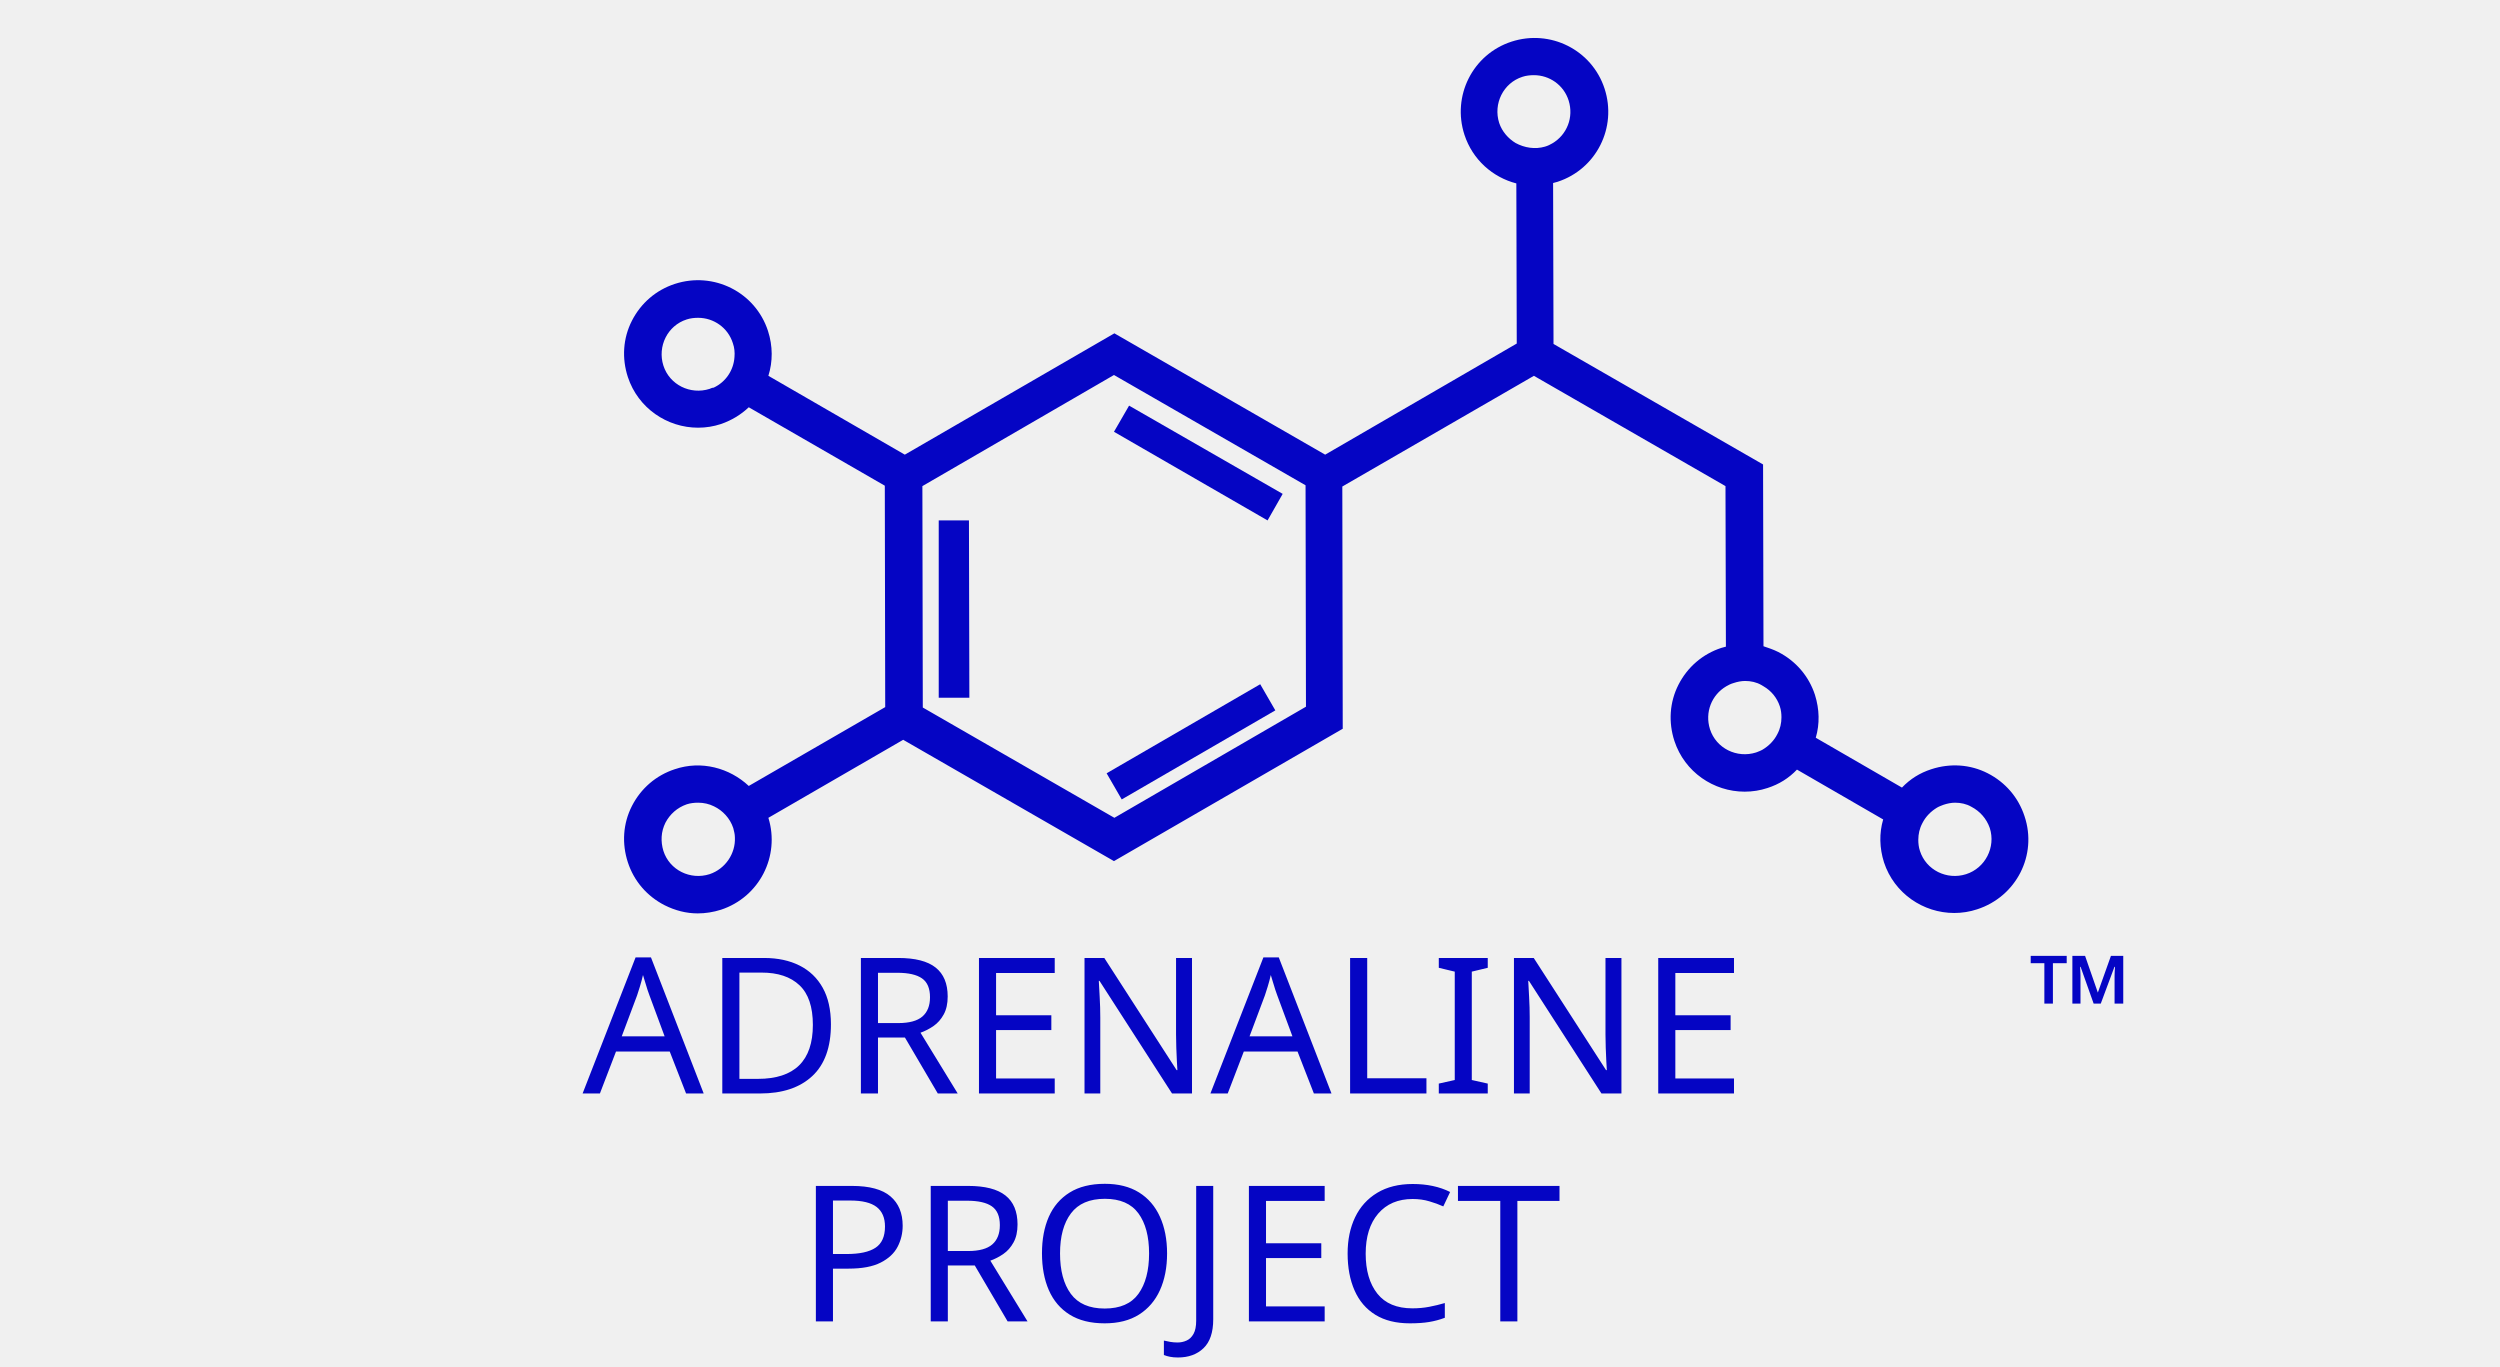
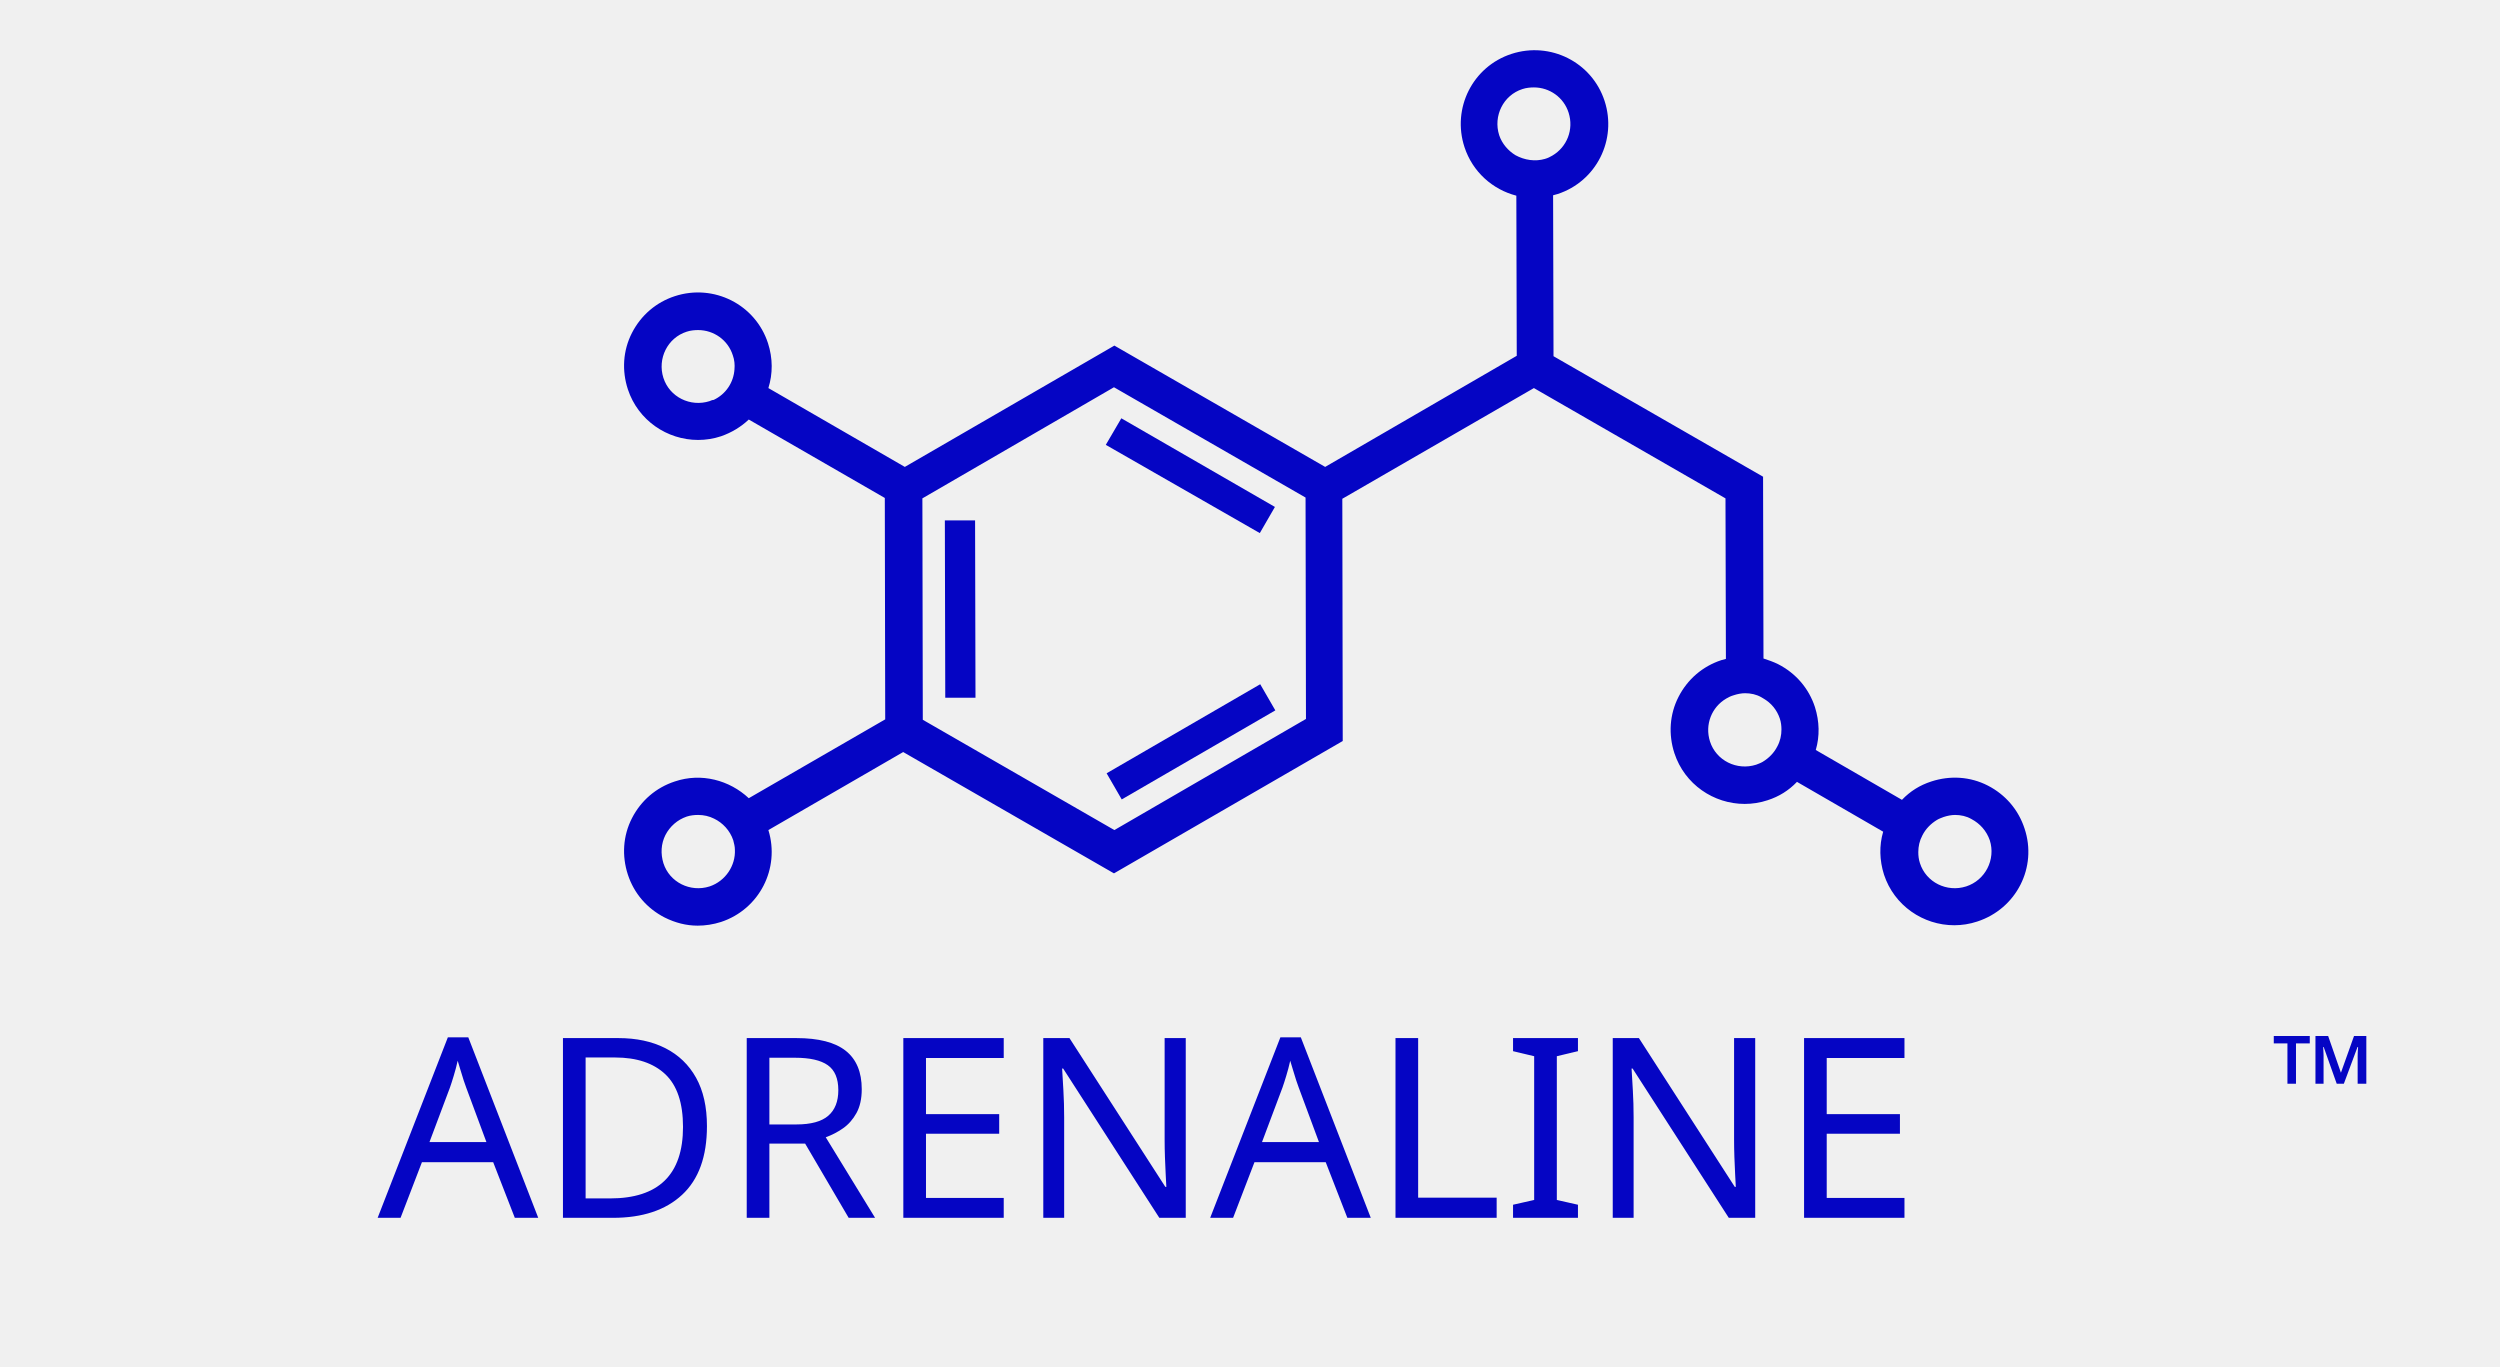
<svg xmlns="http://www.w3.org/2000/svg" version="1.1" id="Layer_1" x="0px" y="0px" viewBox="0 0 612 334.6" style="enable-background:new 0 0 612 334.6;" xml:space="preserve">
  <style type="text/css">
	.st0{fill:#FFFFFF;}
	.st1{fill:#231F20;}
	.st2{fill:none;stroke:#231F20;stroke-width:1.053;stroke-miterlimit:10;}
	.st3{fill:none;stroke:#000000;stroke-width:2.5;stroke-linejoin:round;}
	.st4{fill:#0505C4;}
	.st5{font-family:'Orbitron-Bold';}
- 	.st6{font-size:46.474px;}
+ 	.st6{font-size:61.628px;}
	.st7{font-family:'Roboto-Bold';}
	.st8{font-size:33.12px;}
	.st9{letter-spacing:3;}
</style>
-   <polygon class="st4" points="314,120.9 276.4,99.3 272.7,105.7 310.3,127.4 314,120.9 " />
+   <polygon class="st4" points="312.1,124.1 274.5,102.4 270.7,108.9 308.4,130.5 312.1,124.1 " />
  <polygon class="st4" points="270.9,189.3 274.6,195.7 312.2,173.9 308.5,167.5 270.9,189.3 " />
-   <polygon class="st4" points="229.8,127.4 229.8,170.8 237.3,170.8 237.2,127.4 229.8,127.4 " />
-   <path class="st4" d="M495.6,199.8c-1.5-4.6-4.7-8.3-9-10.5c-4.3-2.2-9.2-2.5-13.8-1c-2.8,0.9-5.2,2.4-7.2,4.5l-21.1-12.2  c1-3.4,0.9-7-0.2-10.5c-1.5-4.6-4.7-8.3-9-10.5c-1.2-0.6-2.4-1-3.6-1.4l-0.1-44.5l-51.3-29.5l-0.1-39.4c0.4-0.1,0.7-0.2,1.1-0.3  c9.5-3.1,14.6-13.3,11.5-22.8c-3.1-9.5-13.3-14.6-22.8-11.5c-9.5,3.1-14.6,13.3-11.5,22.8c2,6.1,6.9,10.4,12.7,11.9l0.1,39.2  l-46.9,27.2l-51.6-29.7l-51.3,29.7L188.1,92c1.1-3.5,1.1-7.3-0.1-11v0c-3.1-9.5-13.3-14.6-22.8-11.5c-4.6,1.5-8.3,4.7-10.5,9  c-2.2,4.3-2.5,9.2-1,13.8c2.5,7.6,9.6,12.4,17.2,12.4c1.9,0,3.8-0.3,5.6-0.9c2.6-0.9,4.9-2.3,6.8-4.1l33.3,19.2l0.1,54.2l-33.4,19.3  c-4.7-4.4-11.6-6.3-18.1-4.1c-4.6,1.5-8.3,4.7-10.5,9c-2.2,4.3-2.5,9.2-1,13.8c1.5,4.6,4.7,8.3,9,10.5c2.6,1.3,5.3,2,8.1,2  c1.9,0,3.8-0.3,5.7-0.9c9.4-3.1,14.5-13.1,11.6-22.5l33-19.1l51.6,29.7l56-32.4l-0.1-59.3l46.9-27.1l46.9,27l0.1,39.3  c-0.4,0.1-0.7,0.2-1.1,0.3c-4.6,1.5-8.3,4.7-10.5,9c-2.2,4.3-2.5,9.2-1,13.8c2.5,7.6,9.6,12.4,17.2,12.4c1.9,0,3.8-0.3,5.6-0.9  c2.8-0.9,5.2-2.4,7.2-4.5l21.1,12.2c-1,3.4-0.9,7,0.2,10.5c2.5,7.6,9.6,12.4,17.2,12.4c1.9,0,3.8-0.3,5.6-0.9  C493.6,219.5,498.8,209.3,495.6,199.8L495.6,199.8z M173.7,95.2c-4.7,1.5-9.8-1-11.3-5.7c-1.5-4.7,1-9.8,5.7-11.3  c0.9-0.3,1.9-0.4,2.8-0.4c3.8,0,7.3,2.4,8.5,6.2v0c0.4,1.1,0.5,2.3,0.4,3.4c-0.2,3.2-2.1,6.1-5.1,7.5  C174.3,94.9,174,95.1,173.7,95.2L173.7,95.2z M173.7,214c-4.7,1.5-9.8-1-11.3-5.7c-0.7-2.3-0.6-4.7,0.5-6.9c1.1-2.1,2.9-3.7,5.2-4.5  c0.9-0.3,1.9-0.4,2.8-0.4c1.4,0,2.7,0.3,3.9,0.9c2.1,1,3.9,2.9,4.7,5.3c0.2,0.8,0.4,1.5,0.4,2.3C180.1,208.9,177.6,212.7,173.7,214  L173.7,214z M272.8,200.2l-46.9-27l-0.1-54.2l46.9-27.2l46.9,27l0.1,54.2L272.8,200.2L272.8,200.2z M371,35c-1.8-1.1-3.3-2.8-4-4.9  c-1.5-4.7,1-9.8,5.7-11.3c0.9-0.3,1.9-0.4,2.8-0.4c3.8,0,7.3,2.4,8.5,6.2c1.3,4.1-0.4,8.4-4,10.5c-0.5,0.3-1.1,0.6-1.8,0.8  C375.8,36.6,373.2,36.2,371,35L371,35z M429.9,184.2c-4.7,1.5-9.8-1-11.3-5.7c-1.3-4.1,0.4-8.4,4-10.5c0.5-0.3,1.1-0.6,1.8-0.8  c0.9-0.3,1.9-0.5,2.8-0.5c1.4,0,2.8,0.3,4,1c0.2,0.1,0.3,0.2,0.5,0.3c1.9,1.1,3.3,2.8,4,4.9v0c0.3,0.9,0.4,1.8,0.4,2.7  c0,1.4-0.3,2.8-1,4.1c-0.8,1.6-2.1,2.9-3.6,3.8C431,183.8,430.4,184,429.9,184.2L429.9,184.2z M481.3,214c-4.7,1.5-9.8-1-11.3-5.7  c-0.3-0.9-0.4-1.8-0.4-2.7c0-1.4,0.3-2.8,1-4.1c0.8-1.6,2.1-2.9,3.6-3.8c0.5-0.3,1.1-0.5,1.6-0.7c0.9-0.3,1.9-0.5,2.8-0.5  c1.4,0,2.8,0.3,4,1c2.1,1.1,3.7,2.9,4.5,5.2v0C488.6,207.4,486,212.5,481.3,214L481.3,214z" />
-   <text transform="matrix(1 0 0 1 142.6228 267.6835)">
-     <tspan x="0" y="0" class="st4 st5 st6">ADRENALINE </tspan>
-     <tspan x="52.6" y="55.8" class="st4 st5 st6">PROJECT</tspan>
-   </text>
-   <text transform="matrix(1 0 0 1 496.5527 257.6581)" class="st4 st7 st8 st9">™</text>
+   <polygon class="st4" points="231.3,127.4 231.4,170.8 238.8,170.8 238.7,127.4 231.3,127.4 " />
+   <path class="st4" d="M495.6,202.8c-1.5-4.6-4.7-8.3-9-10.5c-4.3-2.2-9.2-2.5-13.8-1c-2.8,0.9-5.2,2.4-7.2,4.5l-21.1-12.2  c1-3.4,0.9-7-0.2-10.5c-1.5-4.6-4.7-8.3-9-10.5c-1.2-0.6-2.4-1-3.6-1.4l-0.1-44.5l-51.3-29.5l-0.1-39.4c0.4-0.1,0.7-0.2,1.1-0.3  c9.5-3.1,14.6-13.3,11.5-22.8c-3.1-9.5-13.3-14.6-22.8-11.5c-9.5,3.1-14.6,13.3-11.5,22.8c2,6.1,6.9,10.4,12.7,11.9l0.1,39.2  l-46.9,27.2l-51.6-29.7l-51.3,29.7L188.1,95c1.1-3.5,1.1-7.3-0.1-11v0c-3.1-9.5-13.3-14.6-22.8-11.5c-4.6,1.5-8.3,4.7-10.5,9  c-2.2,4.3-2.5,9.2-1,13.8c2.5,7.6,9.6,12.4,17.2,12.4c1.9,0,3.8-0.3,5.6-0.9c2.6-0.9,4.9-2.3,6.8-4.1l33.3,19.2l0.1,54.2l-33.4,19.3  c-4.7-4.4-11.6-6.3-18.1-4.1c-4.6,1.5-8.3,4.7-10.5,9c-2.2,4.3-2.5,9.2-1,13.8c1.5,4.6,4.7,8.3,9,10.5c2.6,1.3,5.3,2,8.1,2  c1.9,0,3.8-0.3,5.7-0.9c9.4-3.1,14.5-13.1,11.6-22.5l33-19.1l51.6,29.7l56-32.4l-0.1-59.3l46.9-27.1l46.9,27l0.1,39.3  c-0.4,0.1-0.7,0.2-1.1,0.3c-4.6,1.5-8.3,4.7-10.5,9c-2.2,4.3-2.5,9.2-1,13.8c2.5,7.6,9.6,12.4,17.2,12.4c1.9,0,3.8-0.3,5.6-0.9  c2.8-0.9,5.2-2.4,7.2-4.5l21.1,12.2c-1,3.4-0.9,7,0.2,10.5c2.5,7.6,9.6,12.4,17.2,12.4c1.9,0,3.8-0.3,5.6-0.9  C493.6,222.5,498.8,212.3,495.6,202.8L495.6,202.8z M173.7,98.2c-4.7,1.5-9.8-1-11.3-5.7c-1.5-4.7,1-9.8,5.7-11.3  c0.9-0.3,1.9-0.4,2.8-0.4c3.8,0,7.3,2.4,8.5,6.2v0c0.4,1.1,0.5,2.3,0.4,3.4c-0.2,3.2-2.1,6.1-5.1,7.5  C174.3,97.9,174,98.1,173.7,98.2L173.7,98.2z M173.7,217c-4.7,1.5-9.8-1-11.3-5.7c-0.7-2.3-0.6-4.7,0.5-6.9c1.1-2.1,2.9-3.7,5.2-4.5  c0.9-0.3,1.9-0.4,2.8-0.4c1.4,0,2.7,0.3,3.9,0.9c2.1,1,3.9,2.9,4.7,5.3c0.2,0.8,0.4,1.5,0.4,2.3C180.1,211.9,177.6,215.7,173.7,217  L173.7,217z M272.8,203.2l-46.9-27l-0.1-54.2l46.9-27.2l46.9,27l0.1,54.2L272.8,203.2L272.8,203.2z M371,38c-1.8-1.1-3.3-2.8-4-4.9  c-1.5-4.7,1-9.8,5.7-11.3c0.9-0.3,1.9-0.4,2.8-0.4c3.8,0,7.3,2.4,8.5,6.2c1.3,4.1-0.4,8.4-4,10.5c-0.5,0.3-1.1,0.6-1.8,0.8  C375.8,39.6,373.2,39.2,371,38L371,38z M429.9,187.2c-4.7,1.5-9.8-1-11.3-5.7c-1.3-4.1,0.4-8.4,4-10.5c0.5-0.3,1.1-0.6,1.8-0.8  c0.9-0.3,1.9-0.5,2.8-0.5c1.4,0,2.8,0.3,4,1c0.2,0.1,0.3,0.2,0.5,0.3c1.9,1.1,3.3,2.8,4,4.9v0c0.3,0.9,0.4,1.8,0.4,2.7  c0,1.4-0.3,2.8-1,4.1c-0.8,1.6-2.1,2.9-3.6,3.8C431,186.8,430.4,187,429.9,187.2L429.9,187.2z M481.3,217c-4.7,1.5-9.8-1-11.3-5.7  c-0.3-0.9-0.4-1.8-0.4-2.7c0-1.4,0.3-2.8,1-4.1c0.8-1.6,2.1-2.9,3.6-3.8c0.5-0.3,1.1-0.5,1.6-0.7c0.9-0.3,1.9-0.5,2.8-0.5  c1.4,0,2.8,0.3,4,1c2.1,1.1,3.7,2.9,4.5,5.2v0C488.6,210.4,486,215.5,481.3,217L481.3,217z" />
+   <text transform="matrix(1 0 0 1 92.4478 298.1235)" class="st4 st5 st6">ADRENALINE</text>
+   <text transform="matrix(1 0 0 1 556.0583 277.2769)" class="st4 st7 st8 st9">™</text>
</svg>
